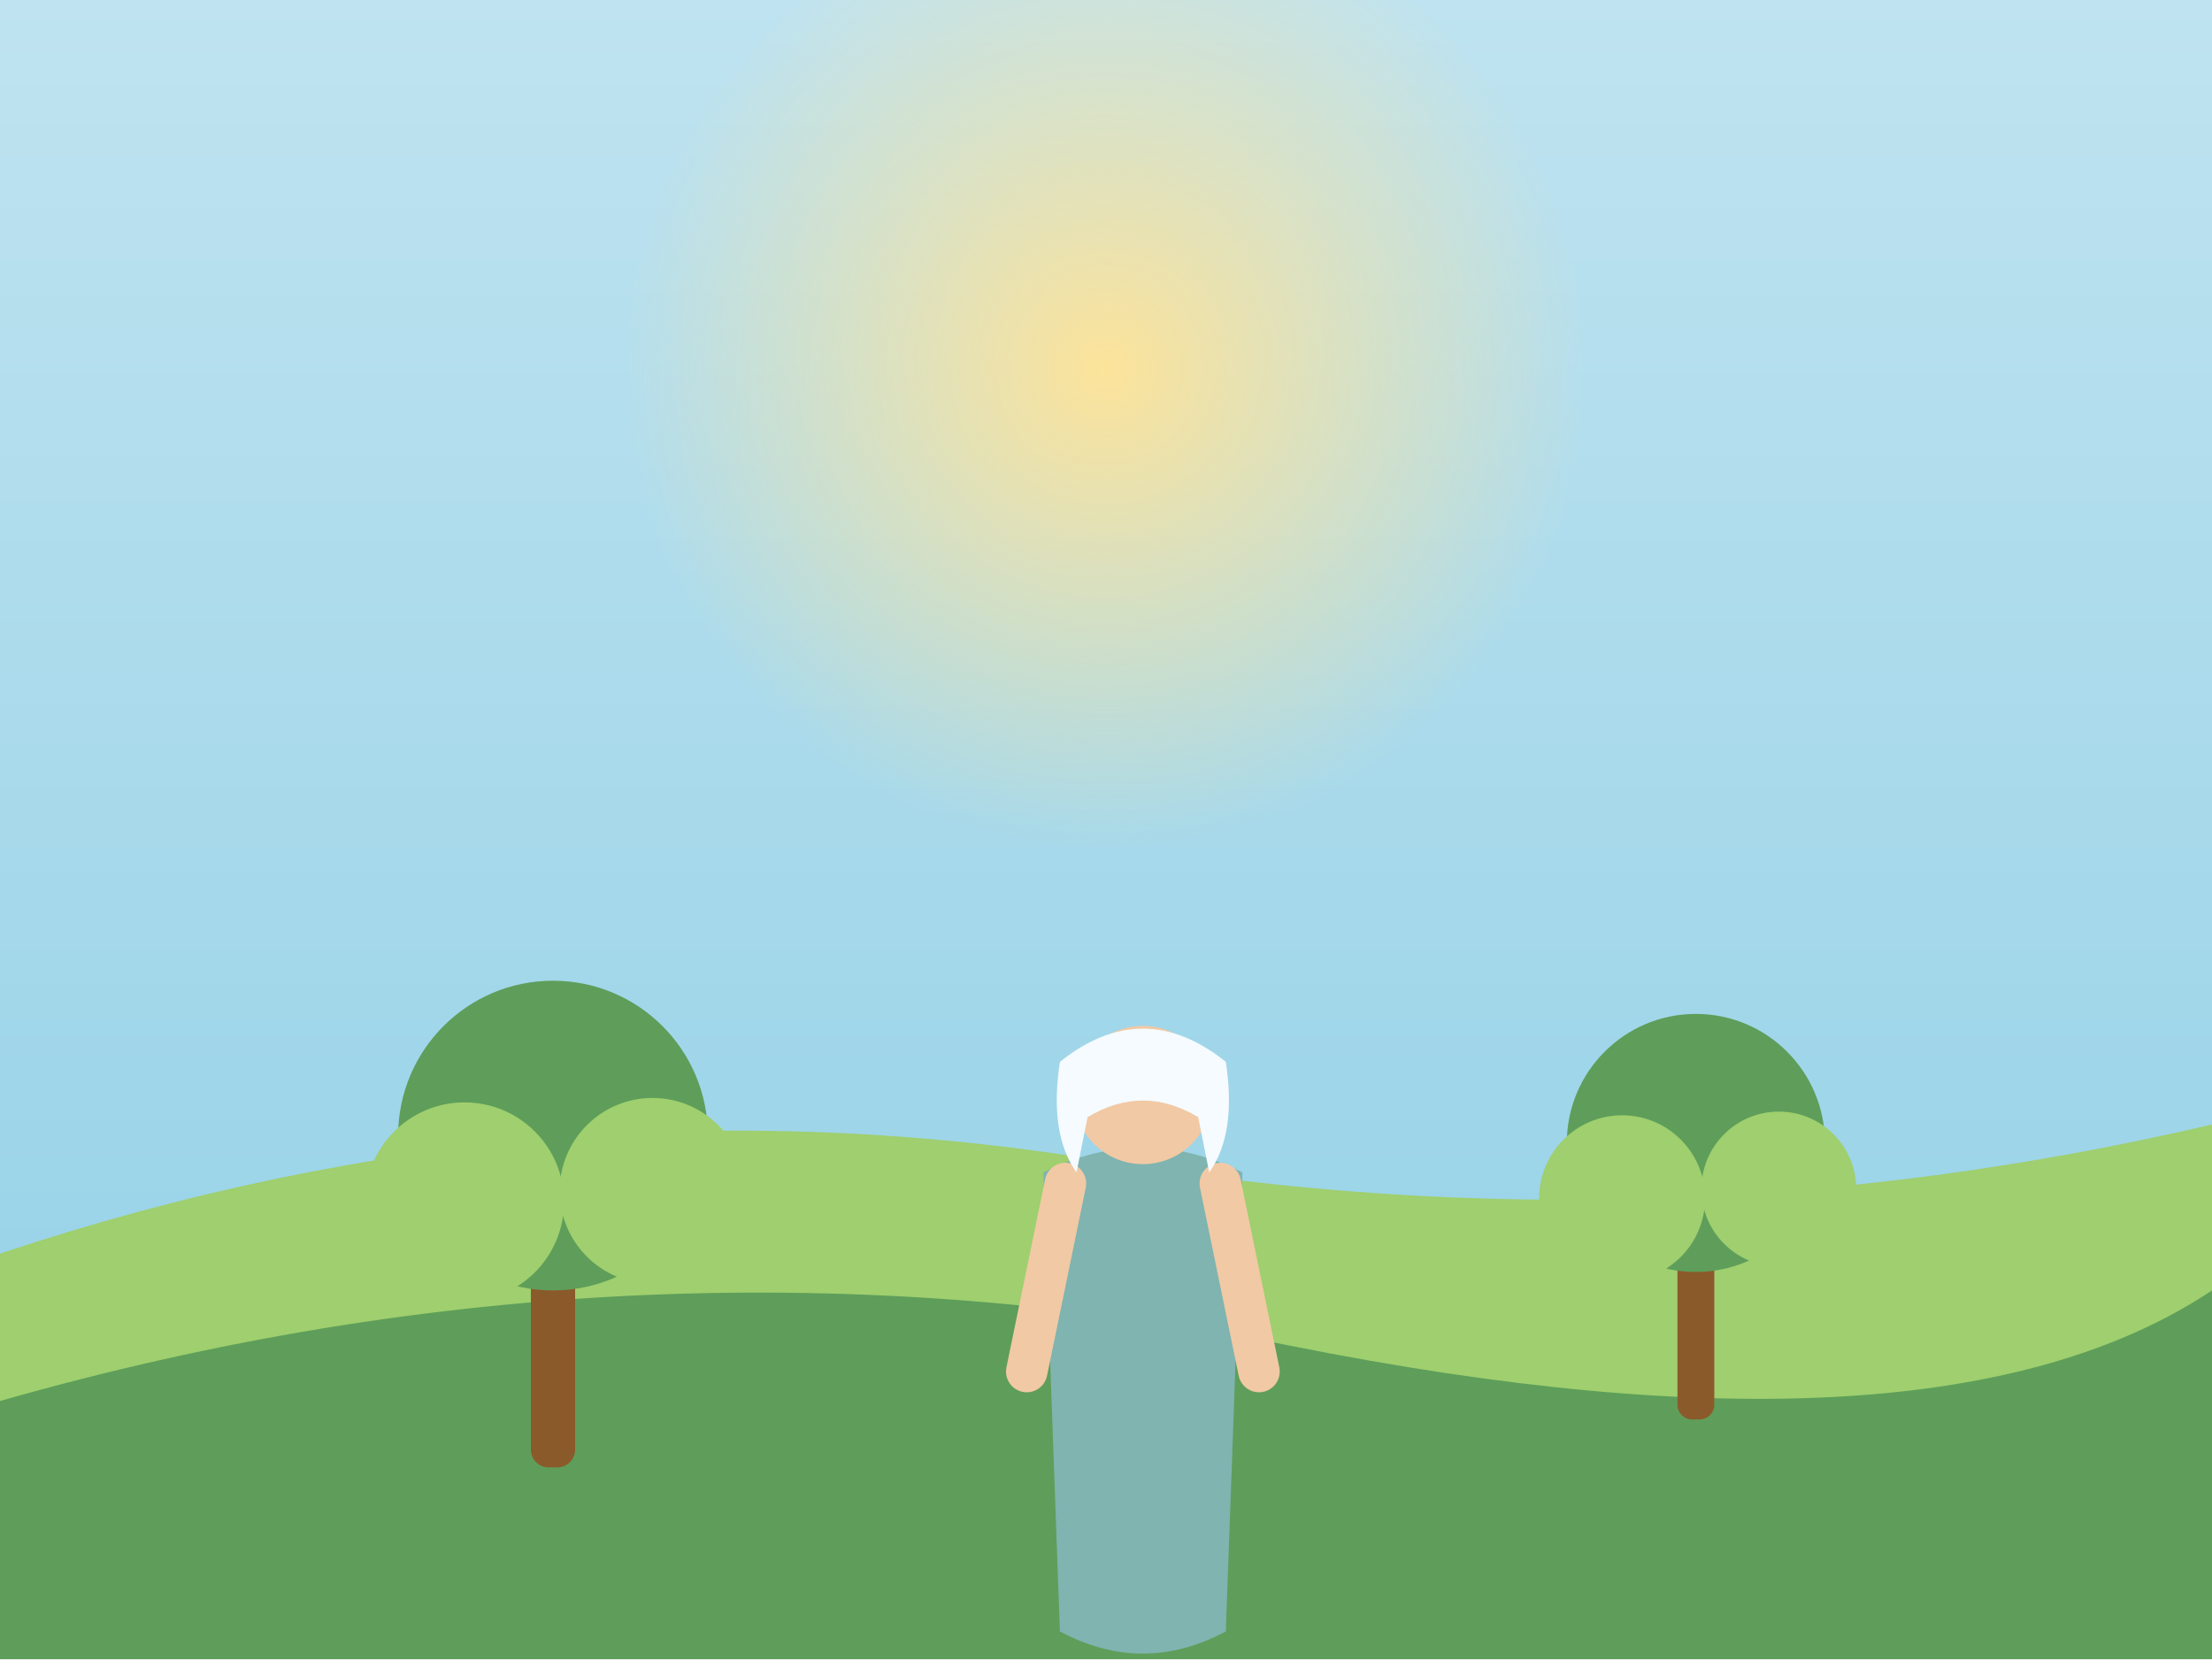
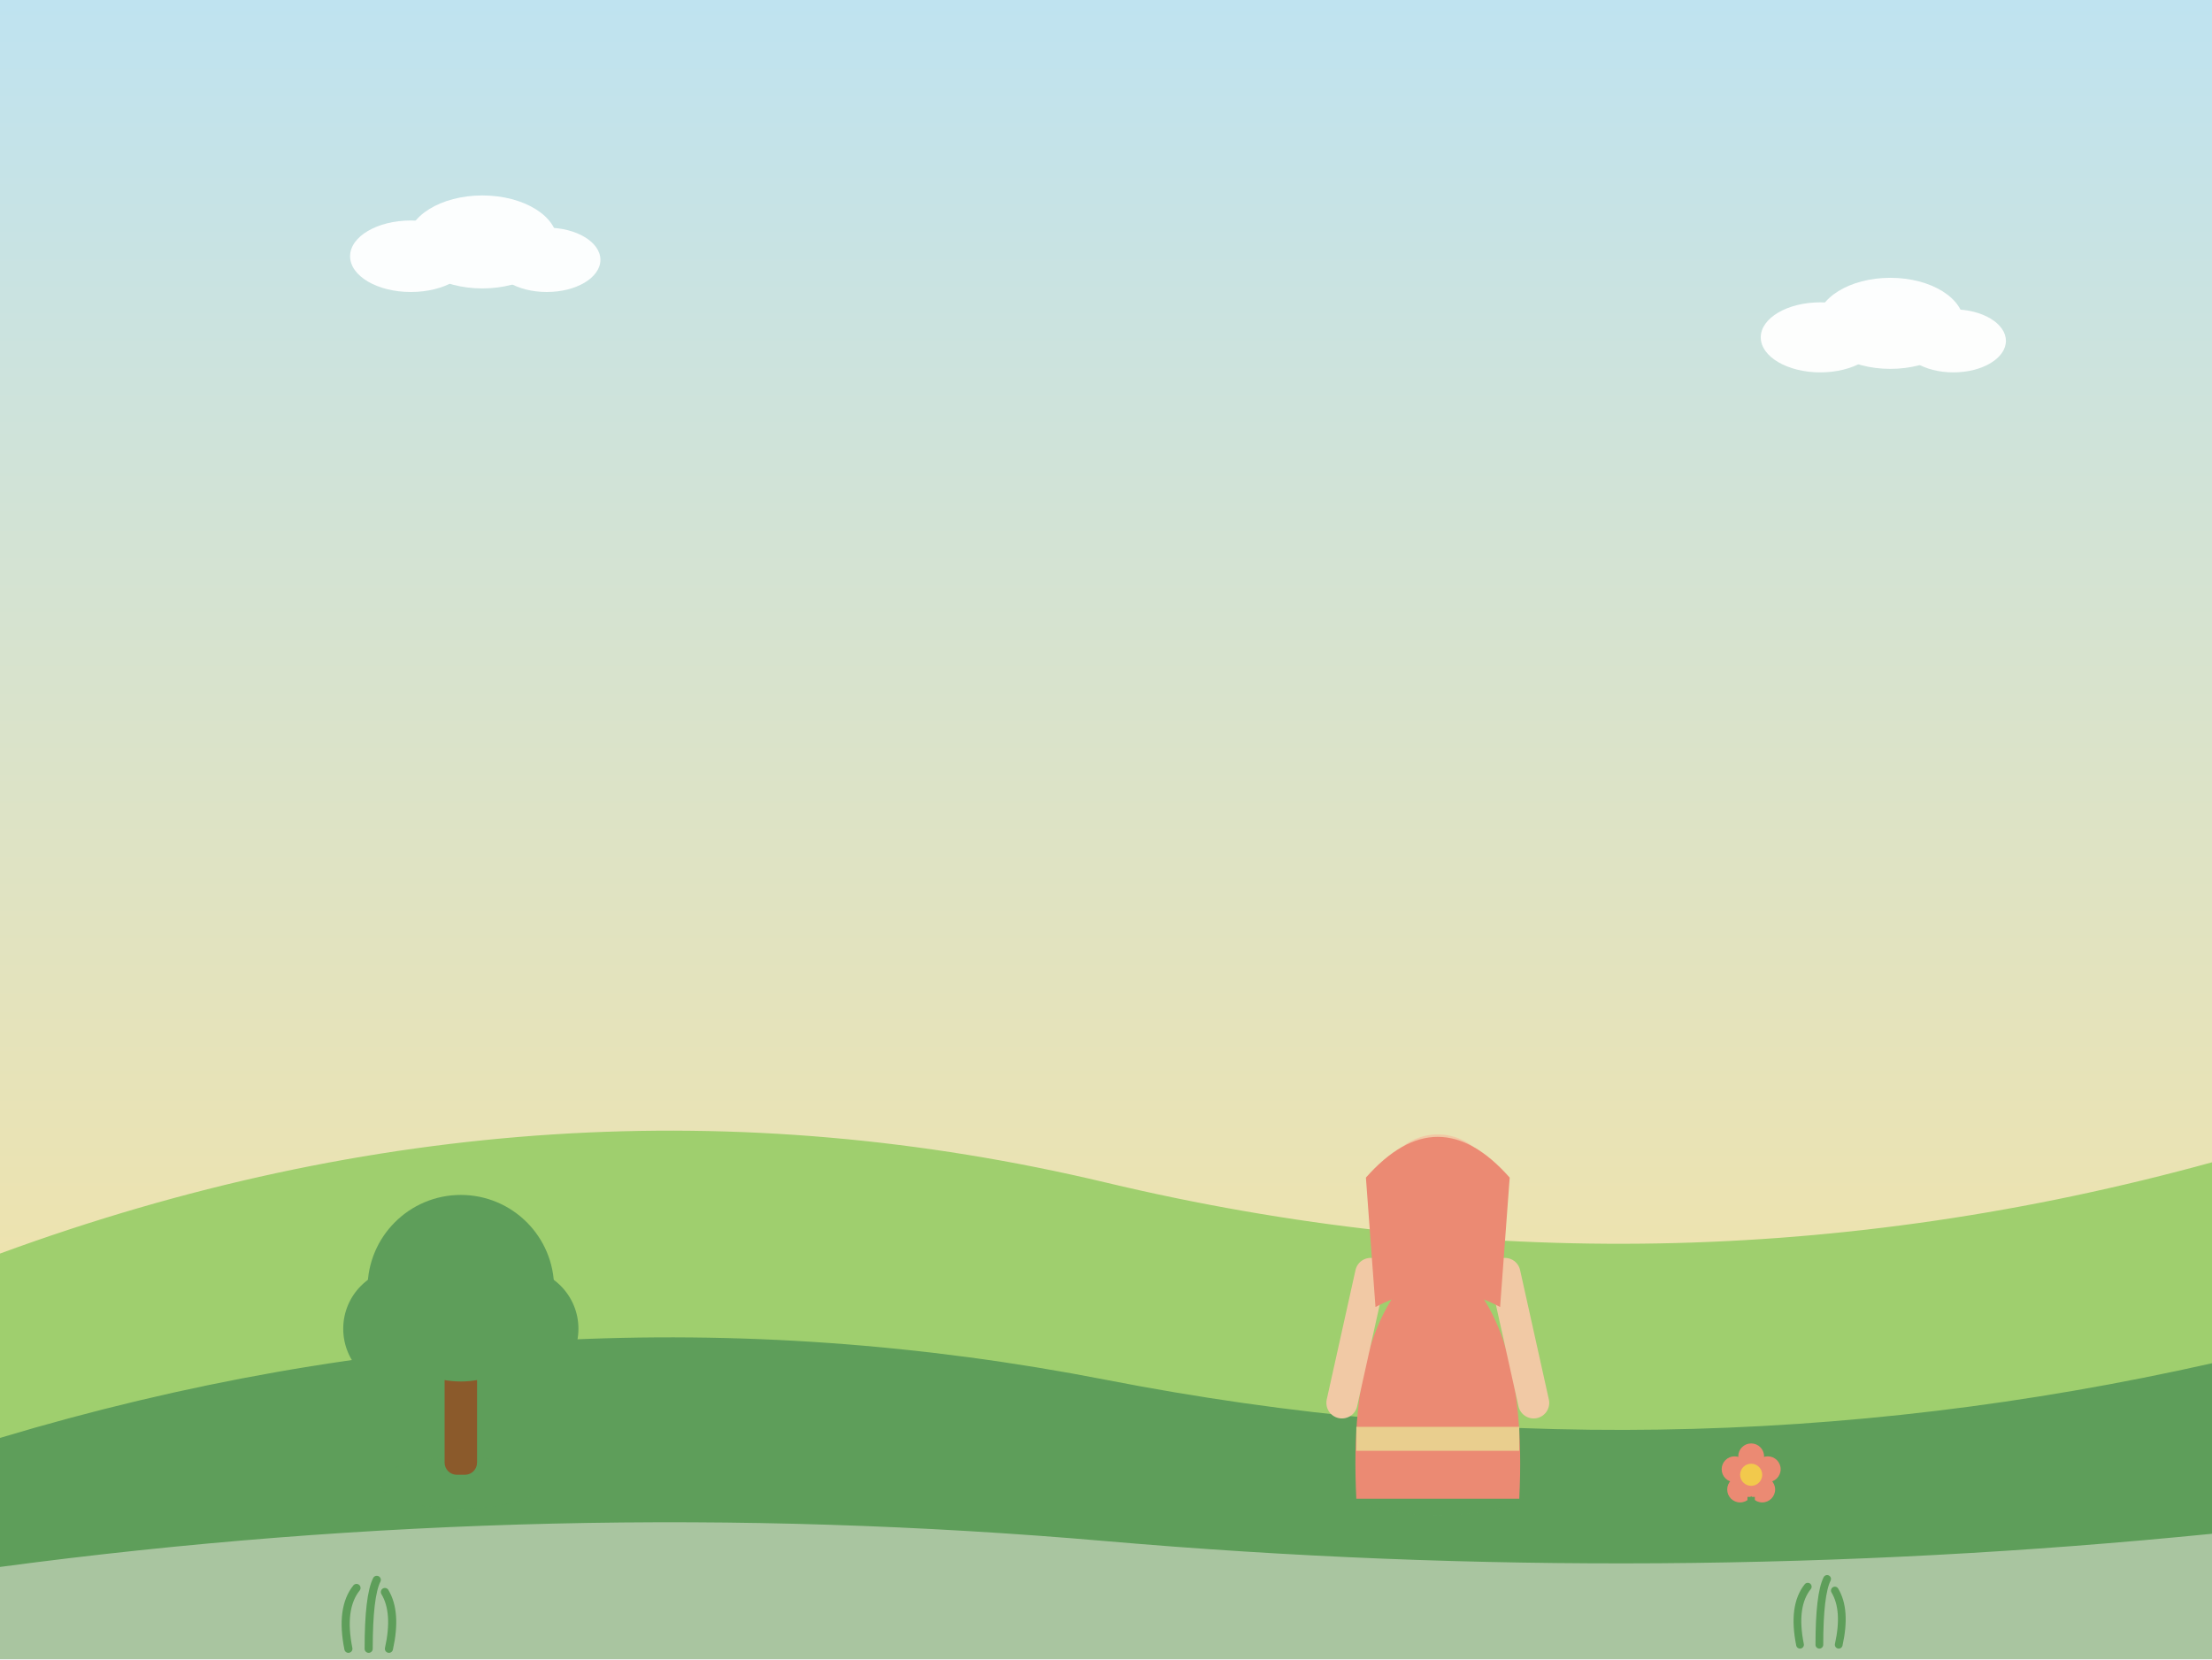
<svg xmlns="http://www.w3.org/2000/svg" viewBox="0 0 1200 900" preserveAspectRatio="xMidYMid meet" role="img">
  <defs>
-     <linearGradient id="sky43" x1="0" y1="0" x2="0" y2="1">
+     <linearGradient id="q25sky1" x1="0" y1="0" x2="0" y2="1">
      <stop offset="0" stop-color="#BFE3F0" />
-       <stop offset="1" stop-color="#8FCFE6" />
+       <stop offset="1" stop-color="#FCE39A" />
    </linearGradient>
  </defs>
-   <rect width="1200" height="900" fill="url(#sky43)" />
-   <defs>
-     <radialGradient id="glow44">
-       <stop offset="0" stop-color="#FCE39A" />
-       <stop offset="1" stop-color="#FCE39A" stop-opacity="0" />
-     </radialGradient>
-   </defs>
-   <circle cx="600" cy="200" r="260" fill="url(#glow44)" />
-   <path d="M0,680 Q300,580 600,630 T1200,610 V900 H0 Z" fill="#9FCF6E" />
-   <path d="M0,760 Q350,660 700,730 T1200,700 V900 H0 Z" fill="#5E9E5A" />
-   <g transform="translate(300,700) scale(1.2)">
-     <rect x="-10" y="-10" width="20" height="90" rx="8" fill="#8B5A2B" />
-     <circle cx="0" cy="-70" r="70" fill="#5E9E5A" />
-     <circle cx="-40" cy="-40" r="45" fill="#9FCF6E" />
-     <circle cx="45" cy="-45" r="42" fill="#9FCF6E" />
+   <rect width="1200" height="900" fill="url(#q25sky1)" />
+   <path d="M0,680 Q300,570 600,641.5 T1200,630.5 V900 H0 Z" fill="#9FCF6E" />
+   <path d="M0,780 Q300,690 600,748.5 T1200,739.5 V900 H0 Z" fill="#5E9E5A" />
+   <path d="M0,850 Q300,810 600,836 T1200,832 V900 H0 Z" fill="#A9C5A0" />
+   <g transform="translate(252,139) scale(0.97)" opacity="0.95">
+     <ellipse cx="-30" cy="0" rx="34" ry="20" fill="#FFFFFF" />
+     <ellipse cx="10" cy="-8" rx="42" ry="26" fill="#FFFFFF" />
+     <ellipse cx="46" cy="2" rx="30" ry="18" fill="#FFFFFF" />
  </g>
-   <g transform="translate(920,690) scale(1)">
-     <rect x="-10" y="-10" width="20" height="90" rx="8" fill="#8B5A2B" />
-     <circle cx="0" cy="-70" r="70" fill="#5E9E5A" />
-     <circle cx="-40" cy="-40" r="45" fill="#9FCF6E" />
-     <circle cx="45" cy="-45" r="42" fill="#9FCF6E" />
+   <g transform="translate(1016,183) scale(0.95)" opacity="0.95">
+     <ellipse cx="-30" cy="0" rx="34" ry="20" fill="#FFFFFF" />
+     <ellipse cx="10" cy="-8" rx="42" ry="26" fill="#FFFFFF" />
+     <ellipse cx="46" cy="2" rx="30" ry="18" fill="#FFFFFF" />
  </g>
-   <g transform="translate(620,780) scale(1.5)">
-     <path d="M-36,-96 Q0,-114 36,-96 L30,70 Q0,86 -30,70 Z" fill="#7FB4B0" />
-     <path d="M-28,-92 L-42,-24" stroke="#F1C9A5" stroke-width="15" stroke-linecap="round" />
-     <path d="M28,-92 L42,-24" stroke="#F1C9A5" stroke-width="15" stroke-linecap="round" />
-     <circle cx="0" cy="-124" r="25" fill="#F1C9A5" />
-     <path d="M-30,-136 Q0,-160 30,-136 Q34,-110 24,-96 L20,-116 Q0,-128 -20,-116 L-24,-96 Q-34,-110 -30,-136 Z" fill="#F5FBFE" />
+   <g transform="translate(200,890) scale(1.1)">
+     <path d="M-10,4 Q-14,-16 -6,-26" stroke="#5E9E5A" stroke-width="4" fill="none" stroke-linecap="round" />
+     <path d="M0,4 Q0,-22 4,-30" stroke="#5E9E5A" stroke-width="4" fill="none" stroke-linecap="round" />
+     <path d="M10,4 Q14,-14 8,-24" stroke="#5E9E5A" stroke-width="4" fill="none" stroke-linecap="round" />
+   </g>
+   <g transform="translate(987,888) scale(1.05)">
+     <path d="M-10,4 Q-14,-16 -6,-26" stroke="#5E9E5A" stroke-width="4" fill="none" stroke-linecap="round" />
+     <path d="M0,4 Q0,-22 4,-30" stroke="#5E9E5A" stroke-width="4" fill="none" stroke-linecap="round" />
+     <path d="M10,4 Q14,-14 8,-24" stroke="#5E9E5A" stroke-width="4" fill="none" stroke-linecap="round" />
+   </g>
+   <g transform="translate(250,800) scale(1.1)">
+     <ellipse cx="0" cy="4" rx="40" ry="12.8" fill="#5E9E5A" opacity="0.22" />
+     <rect x="-8" y="-60" width="16" height="60" rx="6" fill="#8B5A2B" />
+     <circle cx="0" cy="-92" r="46" fill="#5E9E5A" />
+     <circle cx="-28" cy="-72" r="30" fill="#5E9E5A" />
+     <circle cx="28" cy="-72" r="30" fill="#5E9E5A" />
+   </g>
+   <g transform="translate(950,800) scale(1)">
+     <circle cx="0" cy="-10" r="7" fill="#EB8A73" />
+     <circle cx="9" cy="-3" r="7" fill="#EB8A73" />
+     <circle cx="6" cy="8" r="7" fill="#EB8A73" />
+     <circle cx="-6" cy="8" r="7" fill="#EB8A73" />
+     <circle cx="-9" cy="-3" r="7" fill="#EB8A73" />
+     <circle cx="0" cy="0" r="6" fill="#F2C94C" />
+     <rect x="-2" y="12" width="4" height="20" fill="#5E9E5A" />
+   </g>
+   <g transform="translate(780,800) scale(1.3)">
+     <ellipse cx="0" cy="4" rx="40" ry="12.8" fill="#5E9E5A" opacity="0.22" />
+     <path d="M-34,10 Q-38,-70 0,-92 Q38,-70 34,10 Z" fill="#EB8A73" />
+     <rect x="-34" y="-20" width="68" height="10" fill="#E9CE8E" />
+     <path d="M-28,-84 L-40,-30" stroke="#F1C9A5" stroke-width="13" stroke-linecap="round" />
+     <path d="M28,-84 L40,-30" stroke="#F1C9A5" stroke-width="13" stroke-linecap="round" />
+     <circle cx="0" cy="-118" r="24" fill="#F1C9A5" />
+     <path d="M-30,-124 Q0,-158 30,-124 L26,-70 Q0,-84 -26,-70 Z" fill="#EB8A73" />
  </g>
</svg>
